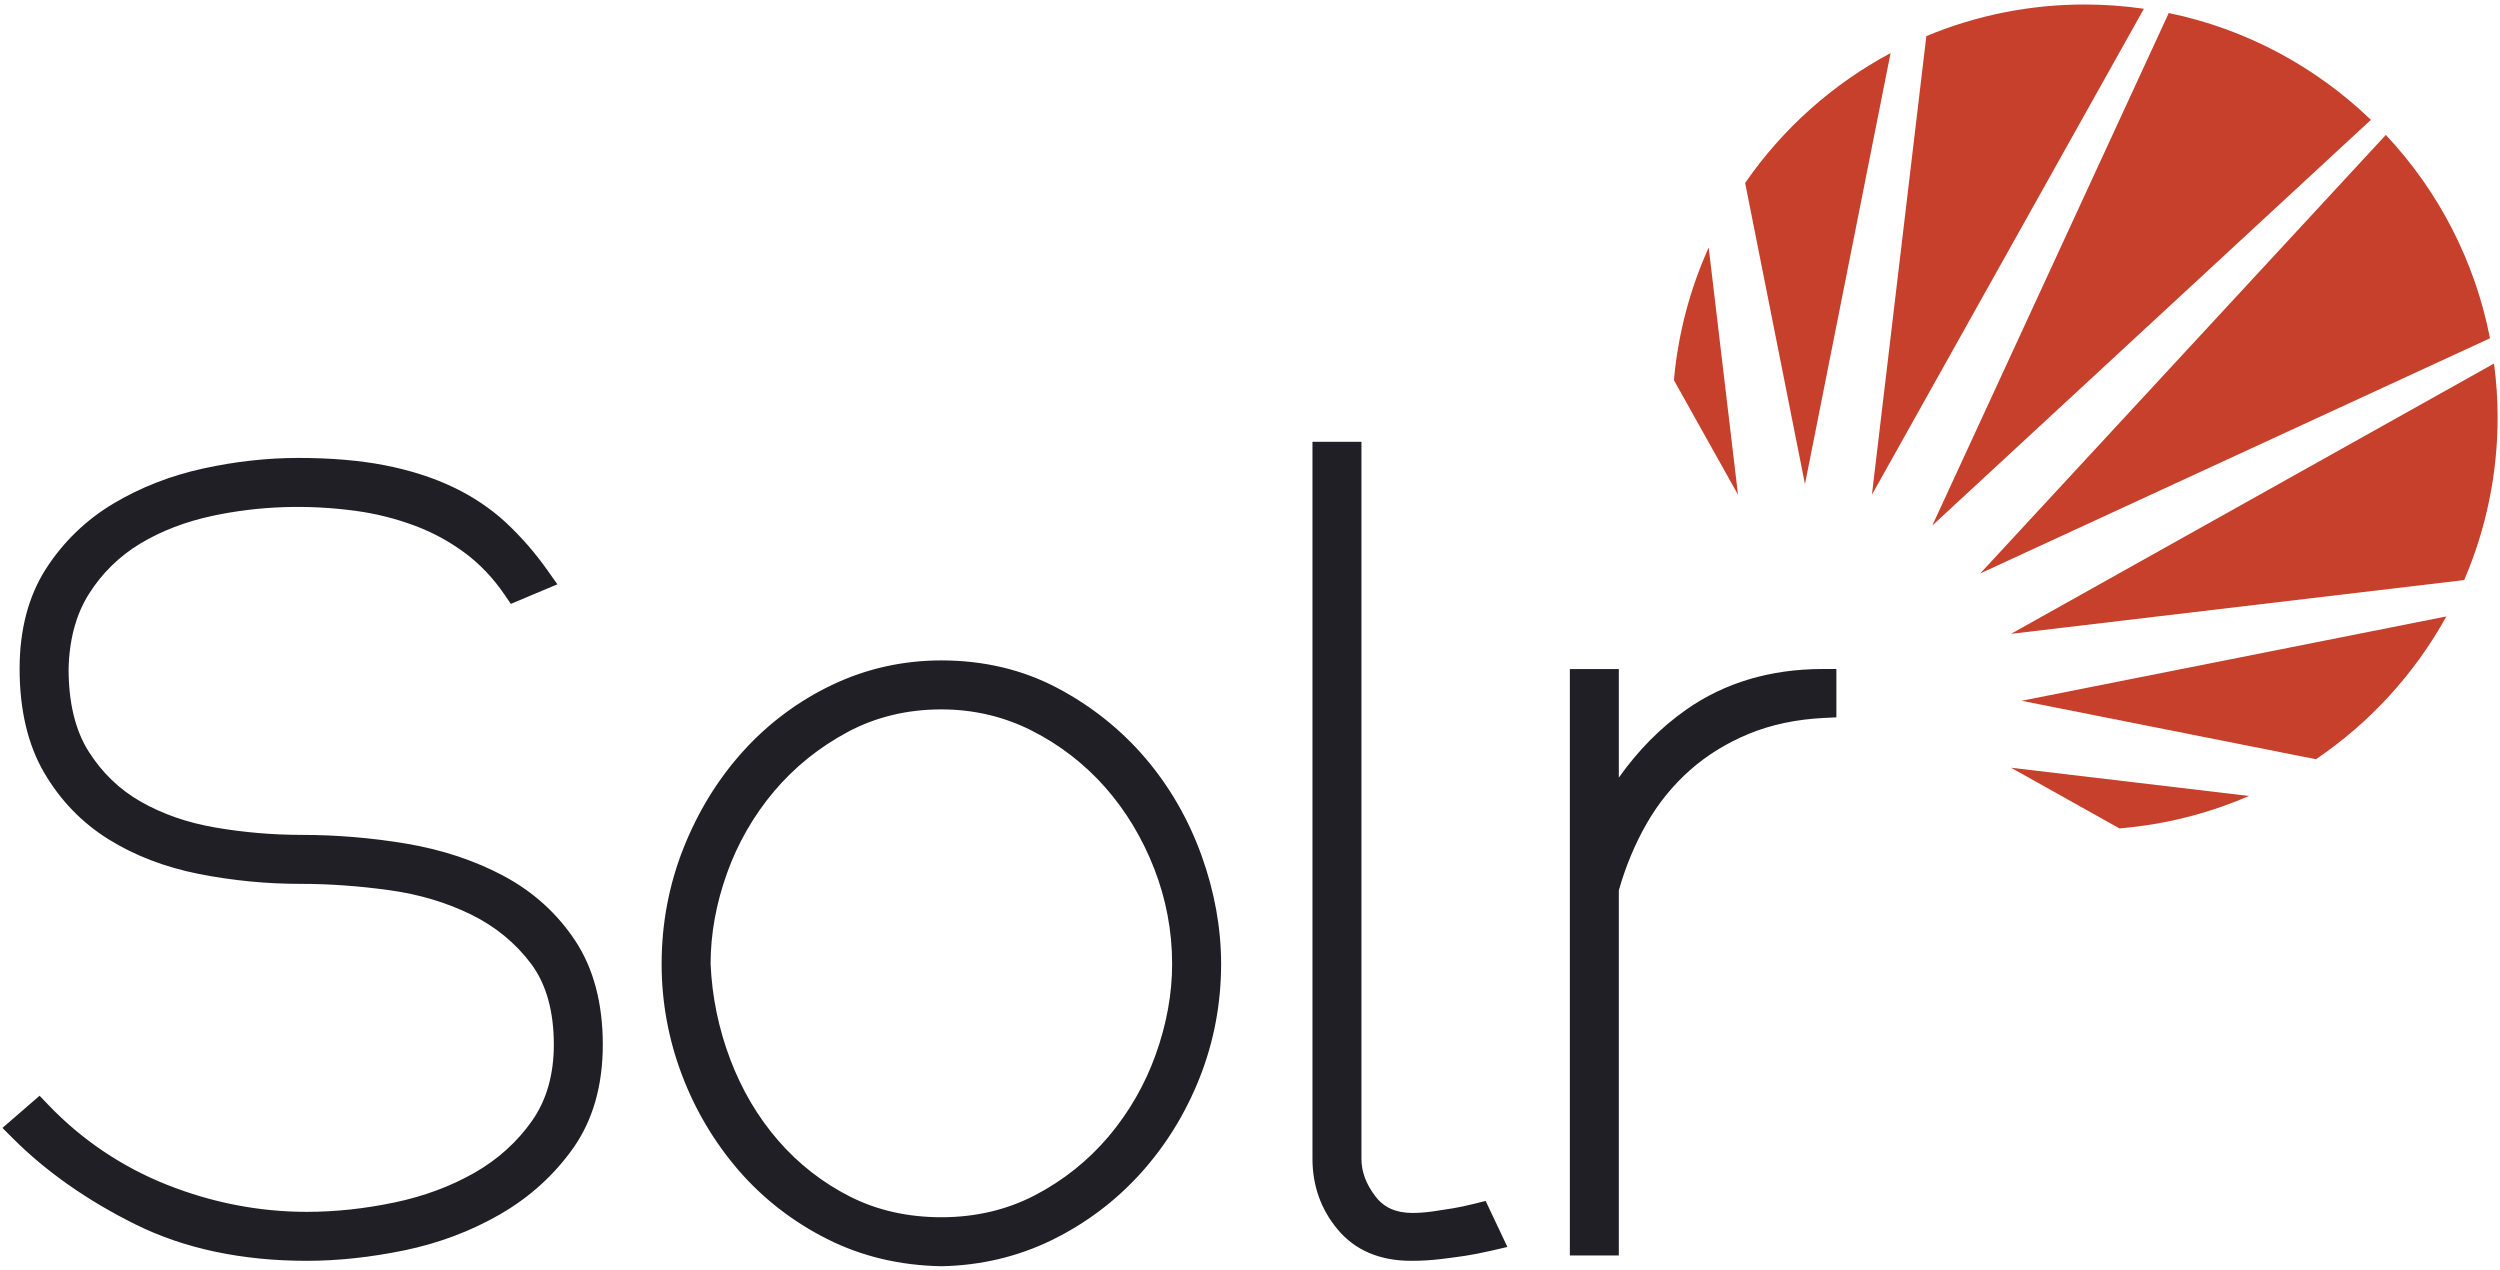
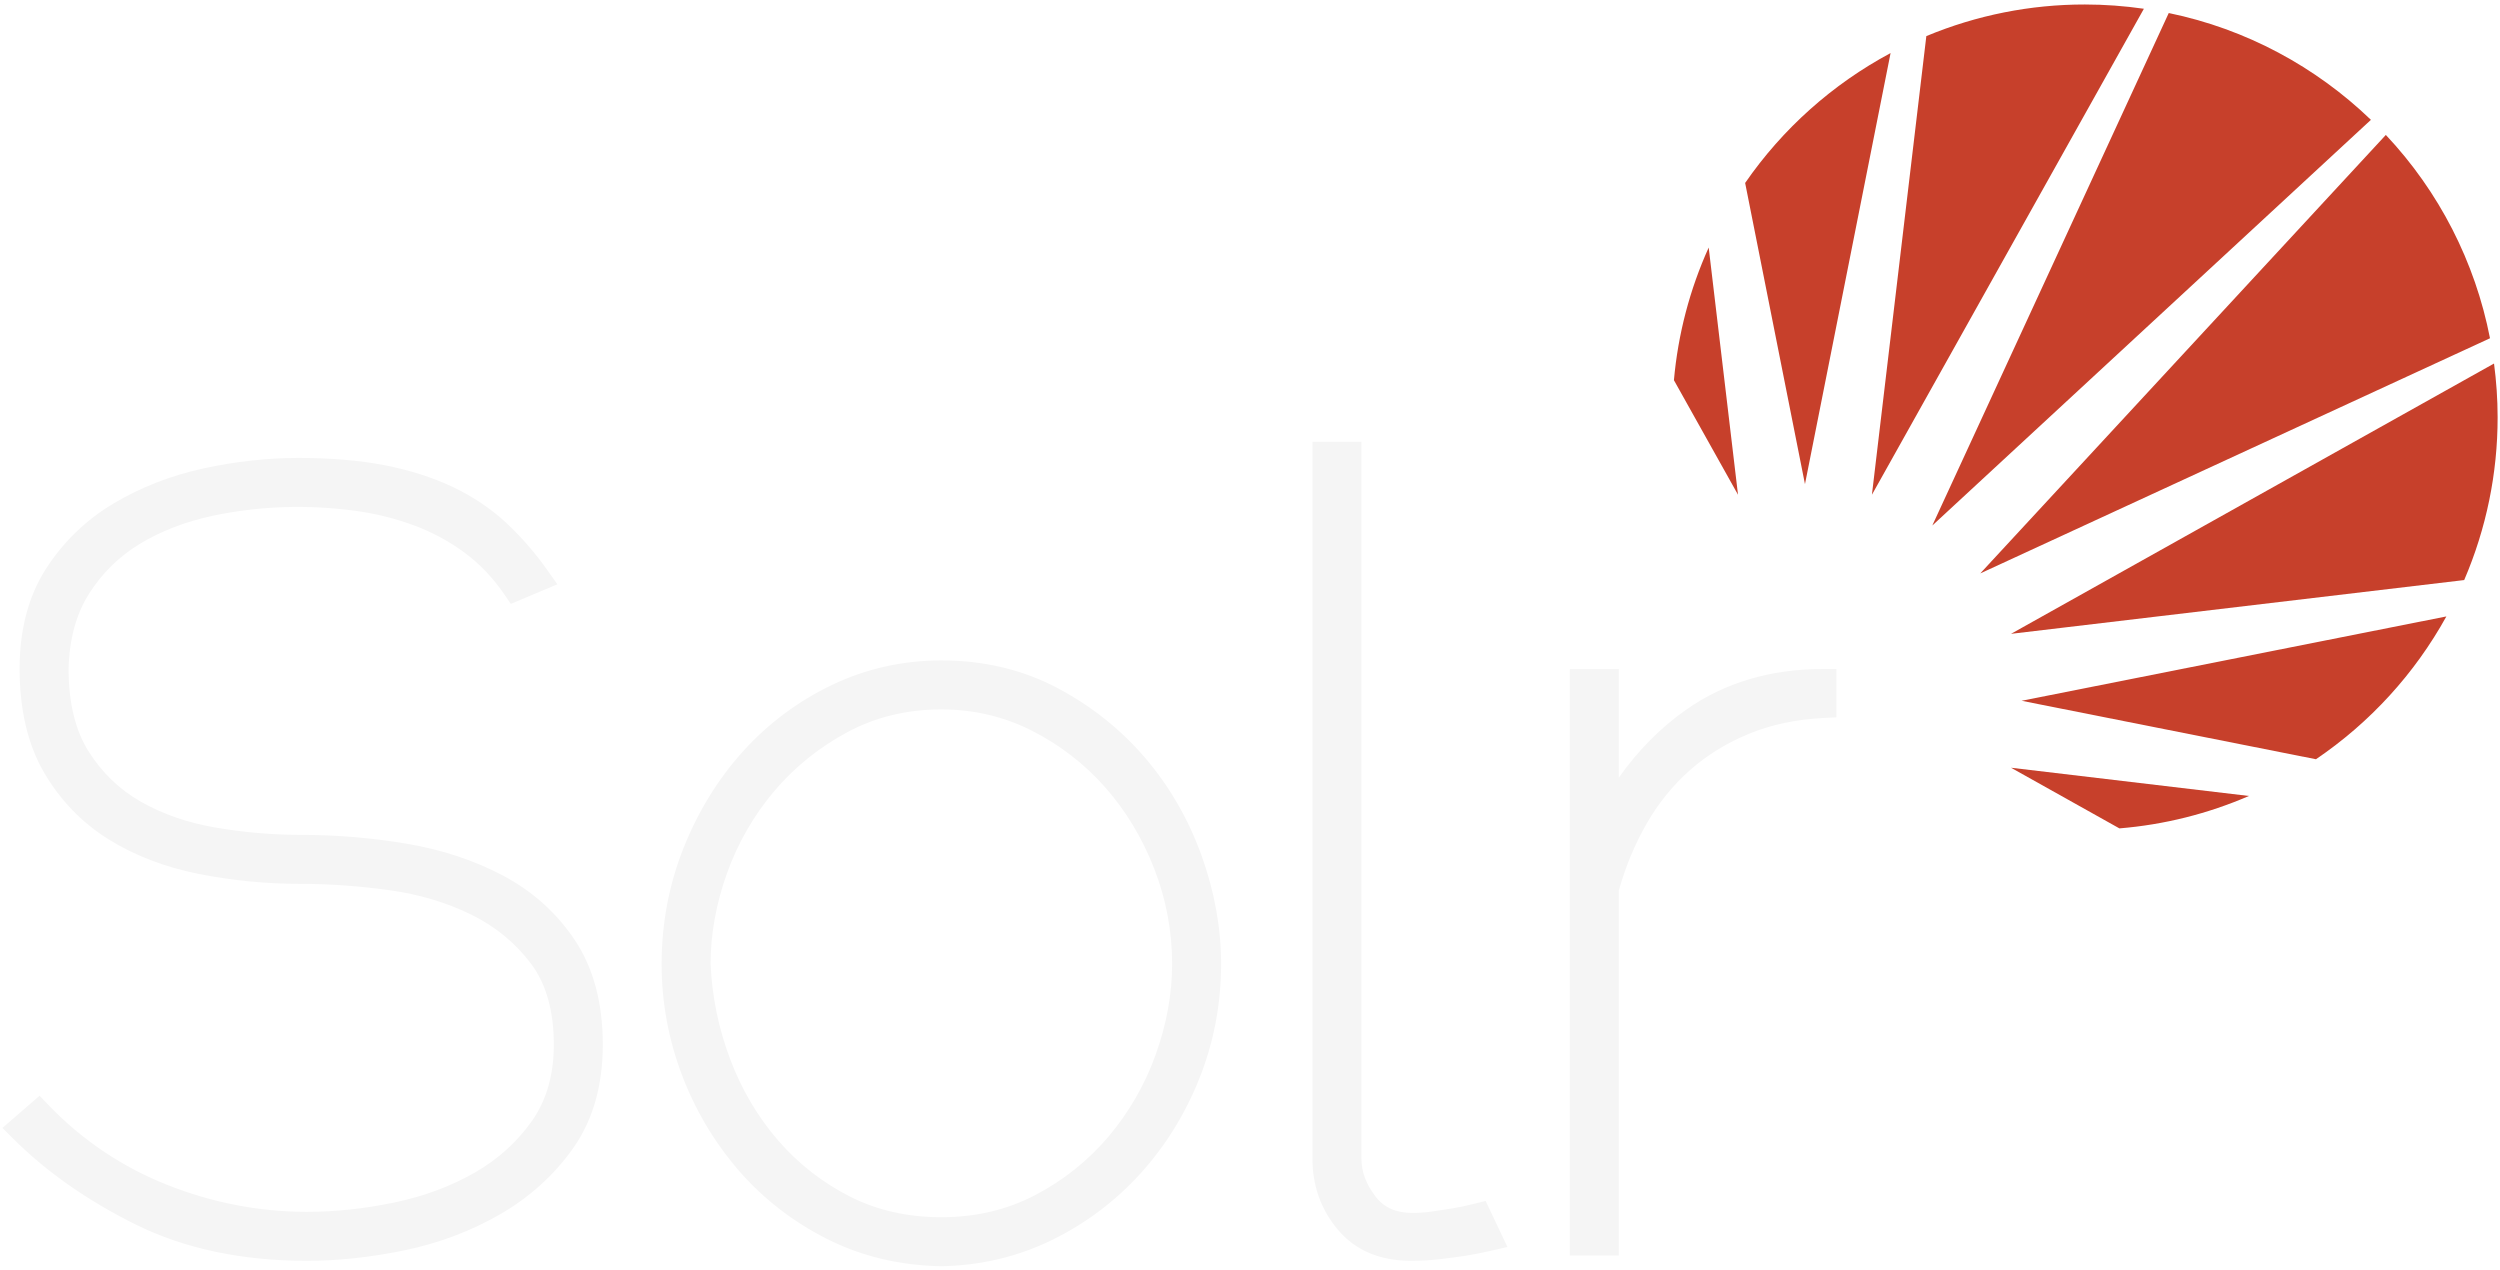
<svg xmlns="http://www.w3.org/2000/svg" width="2500" height="1270" viewBox="0 0 256 130" preserveAspectRatio="xMidYMid">
-   <path d="M51.553 89.66c-2.952-1.571-6.287-2.677-9.912-3.289-3.56-.6-7.183-.902-10.766-.902a52.43 52.43 0 0 1-8.808-.752c-2.84-.483-5.41-1.374-7.647-2.648-2.176-1.238-3.976-2.972-5.352-5.154-1.357-2.147-2.044-4.994-2.044-8.429.066-3.033.77-5.628 2.097-7.714a15.798 15.798 0 0 1 5.22-5.119c2.172-1.31 4.679-2.273 7.452-2.862 4.72-1.002 9.707-1.19 14.787-.48 1.982.279 3.943.773 5.827 1.47a20.98 20.98 0 0 1 5.168 2.79c1.556 1.151 2.93 2.596 4.086 4.293l.647.95 4.767-2.006-1.012-1.429a31.502 31.502 0 0 0-4.273-4.907c-1.569-1.449-3.413-2.68-5.482-3.657-2.043-.963-4.38-1.705-6.95-2.204-2.544-.494-5.51-.743-8.814-.743-3.17 0-6.444.363-9.73 1.08-3.333.73-6.426 1.936-9.188 3.586a20.882 20.882 0 0 0-6.914 6.678c-1.794 2.793-2.705 6.239-2.705 10.244 0 4.204.845 7.782 2.509 10.634 1.653 2.834 3.871 5.131 6.591 6.825 2.663 1.662 5.77 2.856 9.236 3.55a53.827 53.827 0 0 0 10.532 1.02c2.864 0 5.898.217 9.017.649 3.034.419 5.858 1.264 8.393 2.513 2.47 1.22 4.527 2.915 6.113 5.04 1.535 2.059 2.314 4.838 2.314 8.26 0 3.073-.75 5.694-2.227 7.794-1.525 2.17-3.506 3.961-5.889 5.323-2.434 1.39-5.19 2.415-8.193 3.043-3.053.64-6.073.963-8.977.963-4.875 0-9.691-.931-14.315-2.769a34.209 34.209 0 0 1-12.133-8.158l-.925-.963-3.803 3.295 1.068 1.067c3.402 3.405 7.627 6.369 12.554 8.813 4.988 2.476 10.895 3.73 17.554 3.73 3.167 0 6.527-.362 9.991-1.075 3.511-.727 6.807-1.966 9.792-3.69 3.033-1.749 5.557-4.038 7.504-6.803 2-2.841 3.014-6.395 3.014-10.57 0-4.23-.95-7.812-2.825-10.647-1.852-2.794-4.324-5.03-7.35-6.64m44.844 34.961c-3.439 0-6.583-.71-9.346-2.11a24.1 24.1 0 0 1-7.35-5.733c-2.088-2.4-3.746-5.207-4.93-8.344a31.28 31.28 0 0 1-2.005-9.76c0-3.056.567-6.18 1.682-9.285a27.246 27.246 0 0 1 4.824-8.39c2.082-2.463 4.616-4.503 7.532-6.067 2.867-1.535 6.094-2.314 9.593-2.314 3.29 0 6.397.729 9.236 2.163a25.176 25.176 0 0 1 7.524 5.799c2.12 2.401 3.815 5.21 5.037 8.347a26.827 26.827 0 0 1 1.833 9.748c0 3.053-.566 6.178-1.68 9.285a27.236 27.236 0 0 1-4.825 8.392 24.936 24.936 0 0 1-7.52 6.004c-2.869 1.504-6.1 2.265-9.605 2.265m20.864-47.043c-2.495-2.915-5.527-5.326-9.014-7.167-3.536-1.865-7.523-2.809-11.85-2.809-3.942 0-7.708.845-11.193 2.509a29.202 29.202 0 0 0-9.093 6.776c-2.564 2.83-4.62 6.165-6.11 9.91-1.492 3.749-2.25 7.746-2.25 11.878a31.9 31.9 0 0 0 2.077 11.361 32.466 32.466 0 0 0 5.82 9.797c2.5 2.884 5.537 5.241 9.031 7.006 3.52 1.78 7.455 2.721 11.693 2.798h.053c4.01-.077 7.807-.98 11.286-2.679a29.908 29.908 0 0 0 9.083-6.826c2.564-2.832 4.602-6.13 6.054-9.801 1.456-3.68 2.195-7.602 2.195-11.656 0-3.671-.678-7.413-2.014-11.12-1.338-3.707-3.278-7.063-5.768-9.977m33.751 45.652c-.843.21-1.585.37-2.205.473a92.12 92.12 0 0 1-2.12.326c-.701.1-1.395.151-2.062.151-1.683 0-2.921-.557-3.788-1.705-.958-1.264-1.424-2.519-1.424-3.838V45.214h-5.015v73.423c0 2.756.87 5.193 2.586 7.242 1.778 2.129 4.312 3.206 7.53 3.206 1.01 0 2.012-.059 2.98-.175a89.563 89.563 0 0 0 2.524-.336c.768-.116 1.657-.29 2.643-.516l1.7-.393-2.232-4.714-1.117.28zm21.642-50.575c-2.61 1.834-4.914 4.163-6.886 6.95v-11.12h-5.015v60.05h5.015V91.147c.695-2.449 1.651-4.746 2.846-6.829a21.716 21.716 0 0 1 4.453-5.49c1.75-1.543 3.786-2.795 6.055-3.723 2.263-.926 4.817-1.468 7.59-1.607l1.335-.067v-4.948h-1.405c-5.345 0-10.051 1.404-13.988 4.171" fill="#201F26" />
+   <path d="M51.553 89.66c-2.952-1.571-6.287-2.677-9.912-3.289-3.56-.6-7.183-.902-10.766-.902a52.43 52.43 0 0 1-8.808-.752c-2.84-.483-5.41-1.374-7.647-2.648-2.176-1.238-3.976-2.972-5.352-5.154-1.357-2.147-2.044-4.994-2.044-8.429.066-3.033.77-5.628 2.097-7.714a15.798 15.798 0 0 1 5.22-5.119c2.172-1.31 4.679-2.273 7.452-2.862 4.72-1.002 9.707-1.19 14.787-.48 1.982.279 3.943.773 5.827 1.47a20.98 20.98 0 0 1 5.168 2.79c1.556 1.151 2.93 2.596 4.086 4.293l.647.95 4.767-2.006-1.012-1.429a31.502 31.502 0 0 0-4.273-4.907c-1.569-1.449-3.413-2.68-5.482-3.657-2.043-.963-4.38-1.705-6.95-2.204-2.544-.494-5.51-.743-8.814-.743-3.17 0-6.444.363-9.73 1.08-3.333.73-6.426 1.936-9.188 3.586a20.882 20.882 0 0 0-6.914 6.678c-1.794 2.793-2.705 6.239-2.705 10.244 0 4.204.845 7.782 2.509 10.634 1.653 2.834 3.871 5.131 6.591 6.825 2.663 1.662 5.77 2.856 9.236 3.55a53.827 53.827 0 0 0 10.532 1.02c2.864 0 5.898.217 9.017.649 3.034.419 5.858 1.264 8.393 2.513 2.47 1.22 4.527 2.915 6.113 5.04 1.535 2.059 2.314 4.838 2.314 8.26 0 3.073-.75 5.694-2.227 7.794-1.525 2.17-3.506 3.961-5.889 5.323-2.434 1.39-5.19 2.415-8.193 3.043-3.053.64-6.073.963-8.977.963-4.875 0-9.691-.931-14.315-2.769a34.209 34.209 0 0 1-12.133-8.158l-.925-.963-3.803 3.295 1.068 1.067c3.402 3.405 7.627 6.369 12.554 8.813 4.988 2.476 10.895 3.73 17.554 3.73 3.167 0 6.527-.362 9.991-1.075 3.511-.727 6.807-1.966 9.792-3.69 3.033-1.749 5.557-4.038 7.504-6.803 2-2.841 3.014-6.395 3.014-10.57 0-4.23-.95-7.812-2.825-10.647-1.852-2.794-4.324-5.03-7.35-6.64m44.844 34.961c-3.439 0-6.583-.71-9.346-2.11a24.1 24.1 0 0 1-7.35-5.733c-2.088-2.4-3.746-5.207-4.93-8.344a31.28 31.28 0 0 1-2.005-9.76c0-3.056.567-6.18 1.682-9.285a27.246 27.246 0 0 1 4.824-8.39c2.082-2.463 4.616-4.503 7.532-6.067 2.867-1.535 6.094-2.314 9.593-2.314 3.29 0 6.397.729 9.236 2.163a25.176 25.176 0 0 1 7.524 5.799c2.12 2.401 3.815 5.21 5.037 8.347a26.827 26.827 0 0 1 1.833 9.748c0 3.053-.566 6.178-1.68 9.285a27.236 27.236 0 0 1-4.825 8.392 24.936 24.936 0 0 1-7.52 6.004c-2.869 1.504-6.1 2.265-9.605 2.265m20.864-47.043c-2.495-2.915-5.527-5.326-9.014-7.167-3.536-1.865-7.523-2.809-11.85-2.809-3.942 0-7.708.845-11.193 2.509a29.202 29.202 0 0 0-9.093 6.776c-2.564 2.83-4.62 6.165-6.11 9.91-1.492 3.749-2.25 7.746-2.25 11.878a31.9 31.9 0 0 0 2.077 11.361 32.466 32.466 0 0 0 5.82 9.797c2.5 2.884 5.537 5.241 9.031 7.006 3.52 1.78 7.455 2.721 11.693 2.798h.053c4.01-.077 7.807-.98 11.286-2.679a29.908 29.908 0 0 0 9.083-6.826c2.564-2.832 4.602-6.13 6.054-9.801 1.456-3.68 2.195-7.602 2.195-11.656 0-3.671-.678-7.413-2.014-11.12-1.338-3.707-3.278-7.063-5.768-9.977m33.751 45.652c-.843.21-1.585.37-2.205.473a92.12 92.12 0 0 1-2.12.326c-.701.1-1.395.151-2.062.151-1.683 0-2.921-.557-3.788-1.705-.958-1.264-1.424-2.519-1.424-3.838V45.214h-5.015v73.423c0 2.756.87 5.193 2.586 7.242 1.778 2.129 4.312 3.206 7.53 3.206 1.01 0 2.012-.059 2.98-.175a89.563 89.563 0 0 0 2.524-.336c.768-.116 1.657-.29 2.643-.516l1.7-.393-2.232-4.714-1.117.28zm21.642-50.575c-2.61 1.834-4.914 4.163-6.886 6.95v-11.12h-5.015v60.05h5.015V91.147c.695-2.449 1.651-4.746 2.846-6.829a21.716 21.716 0 0 1 4.453-5.49c1.75-1.543 3.786-2.795 6.055-3.723 2.263-.926 4.817-1.468 7.59-1.607l1.335-.067v-4.948h-1.405c-5.345 0-10.051 1.404-13.988 4.171" fill="#f5f5f5" />
  <path d="M244.31 13.793l-41.534 44.903 52.199-24.082a42.138 42.138 0 0 0-10.665-20.821zM213.494.436a42.111 42.111 0 0 0-16.237 3.237l-5.573 46.964L219.534.873a42.486 42.486 0 0 0-6.04-.437zm41.894 36.765l-49.46 27.68 46.405-5.507a42.109 42.109 0 0 0 3.423-16.675c0-1.866-.133-3.697-.368-5.498zm-18.235 40.521a42.475 42.475 0 0 0 13.356-14.624l-43.496 8.638 30.14 5.986zM222.08 1.311l-24.212 52.478 44.914-41.542C237.15 6.828 230.026 2.95 222.08 1.31zm-5.054 83.492a41.999 41.999 0 0 0 13.266-3.32l-24.364-2.891 11.098 6.21zM174.97 25.325a41.993 41.993 0 0 0-3.56 13.583l6.563 11.73-3.003-25.313zM193.595 5.41a42.46 42.46 0 0 0-14.892 13.3l6.126 30.84 8.766-44.14z" fill="#C7402B" />
</svg>
